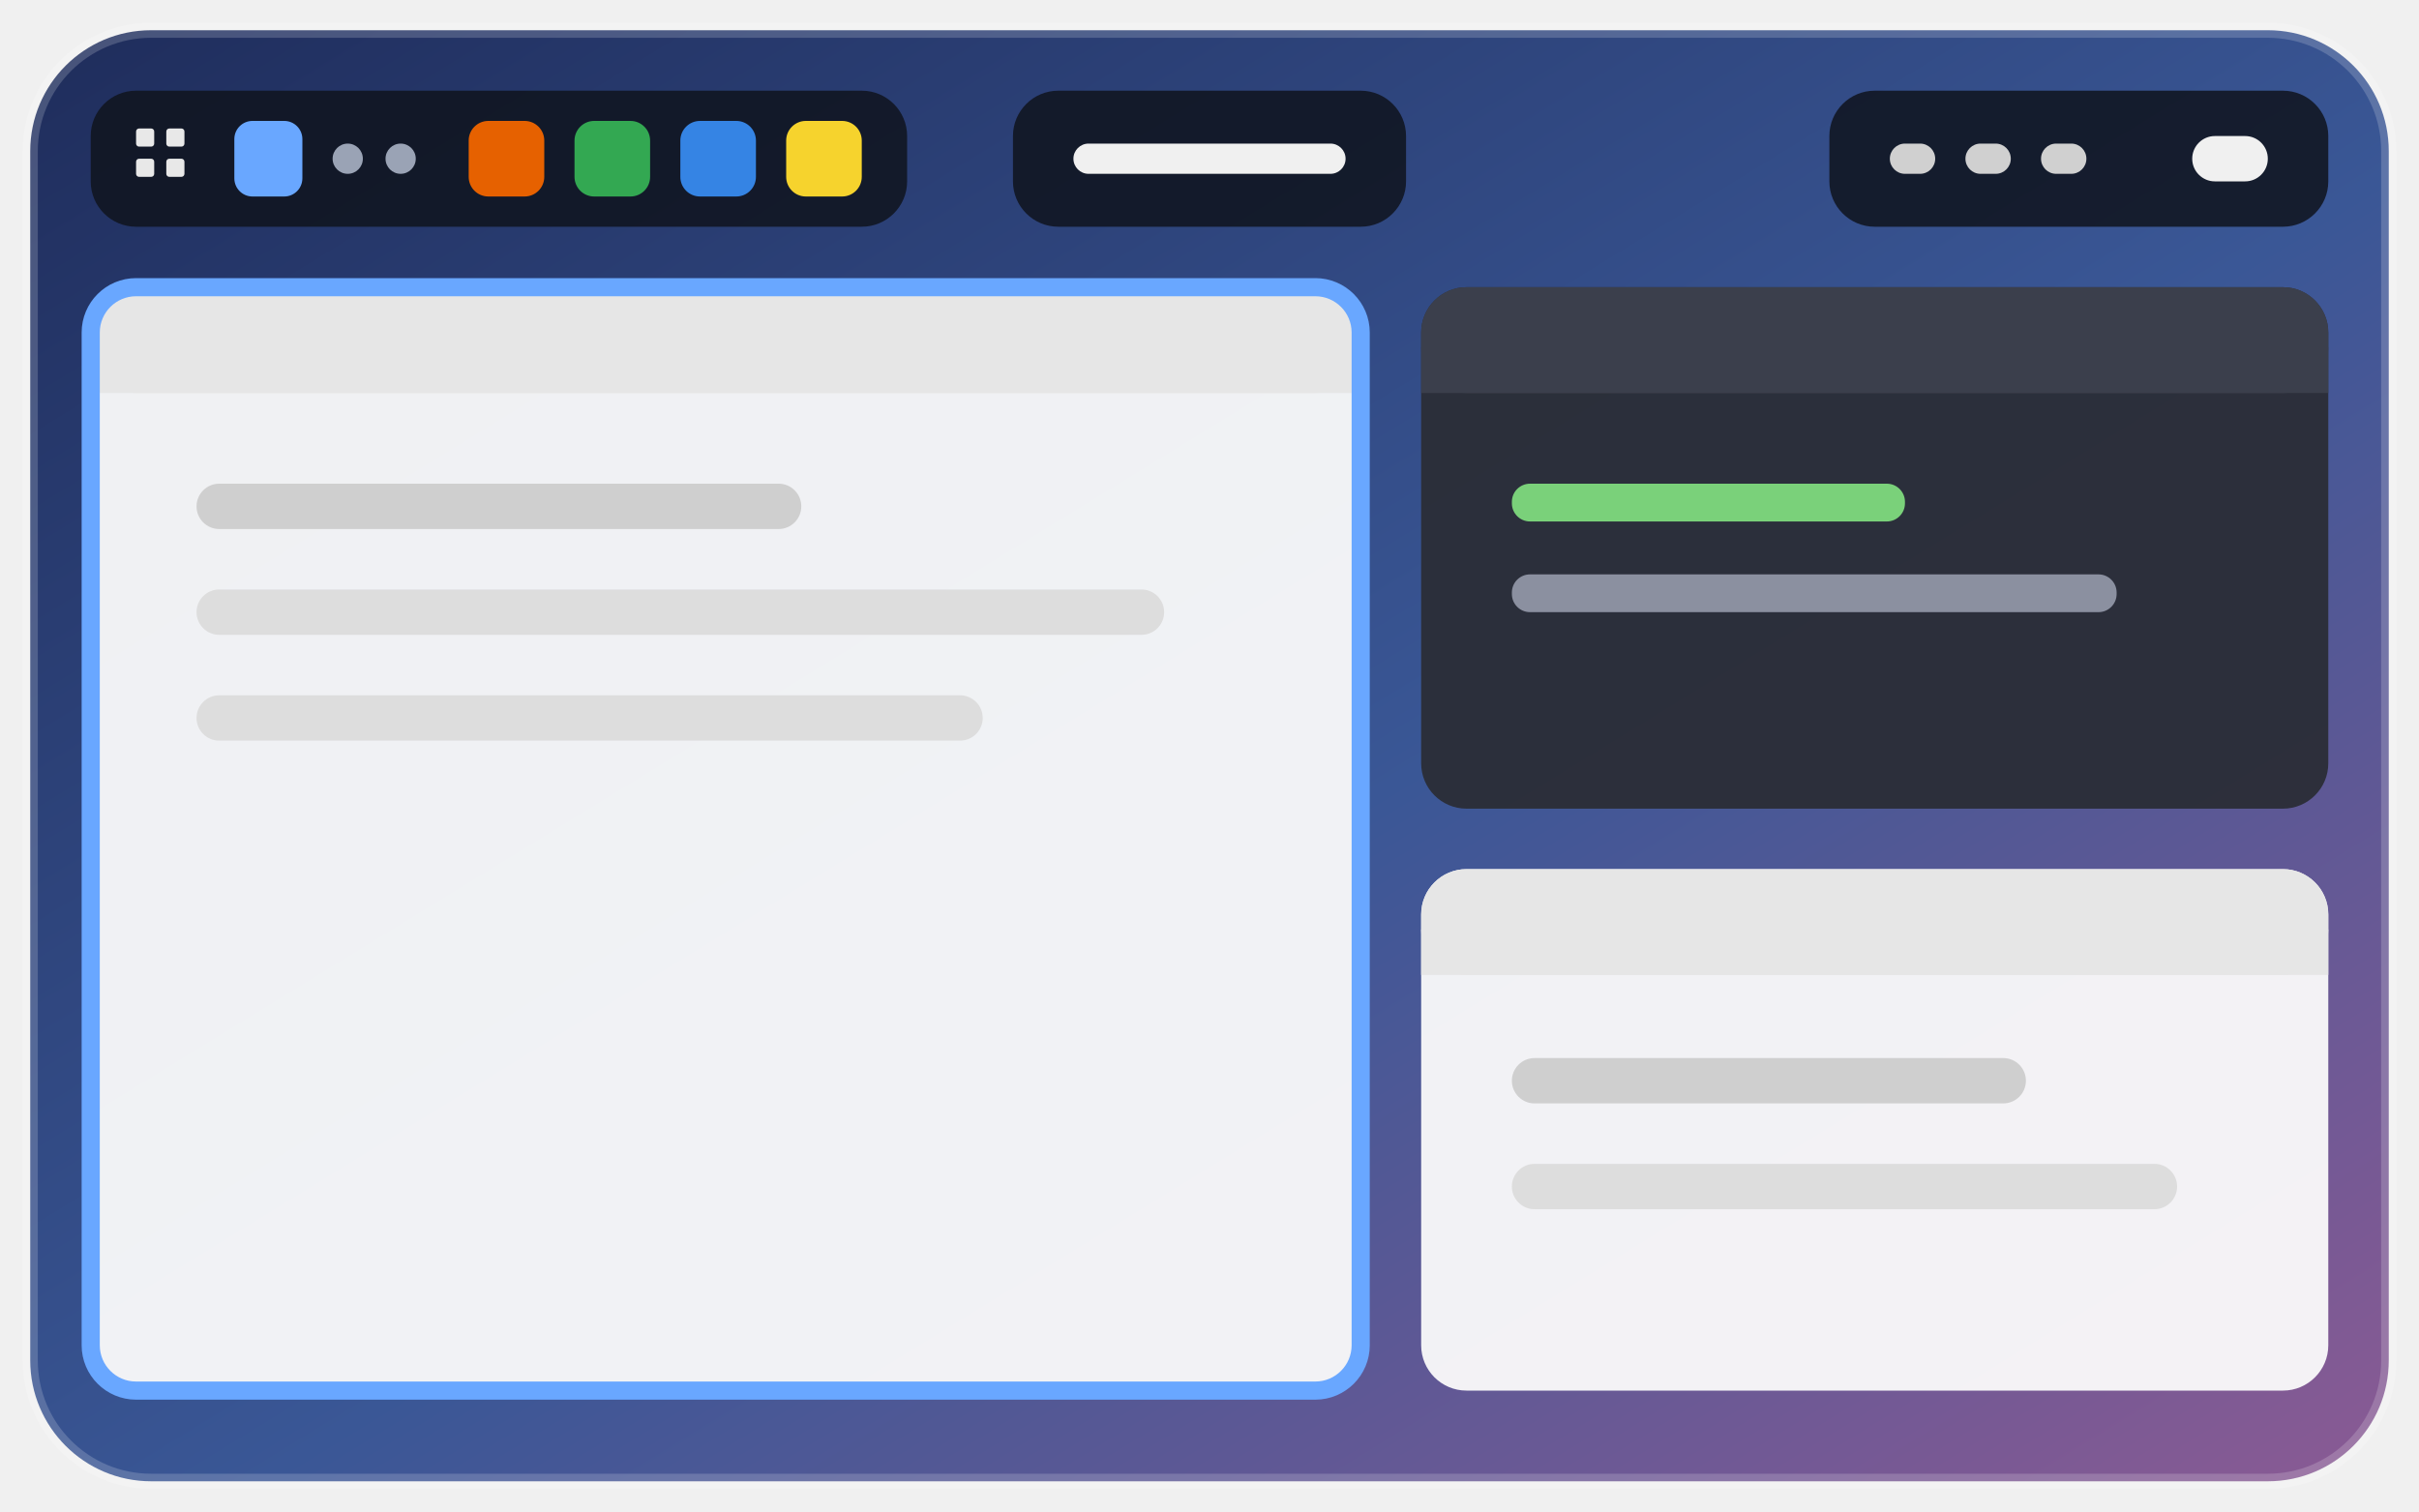
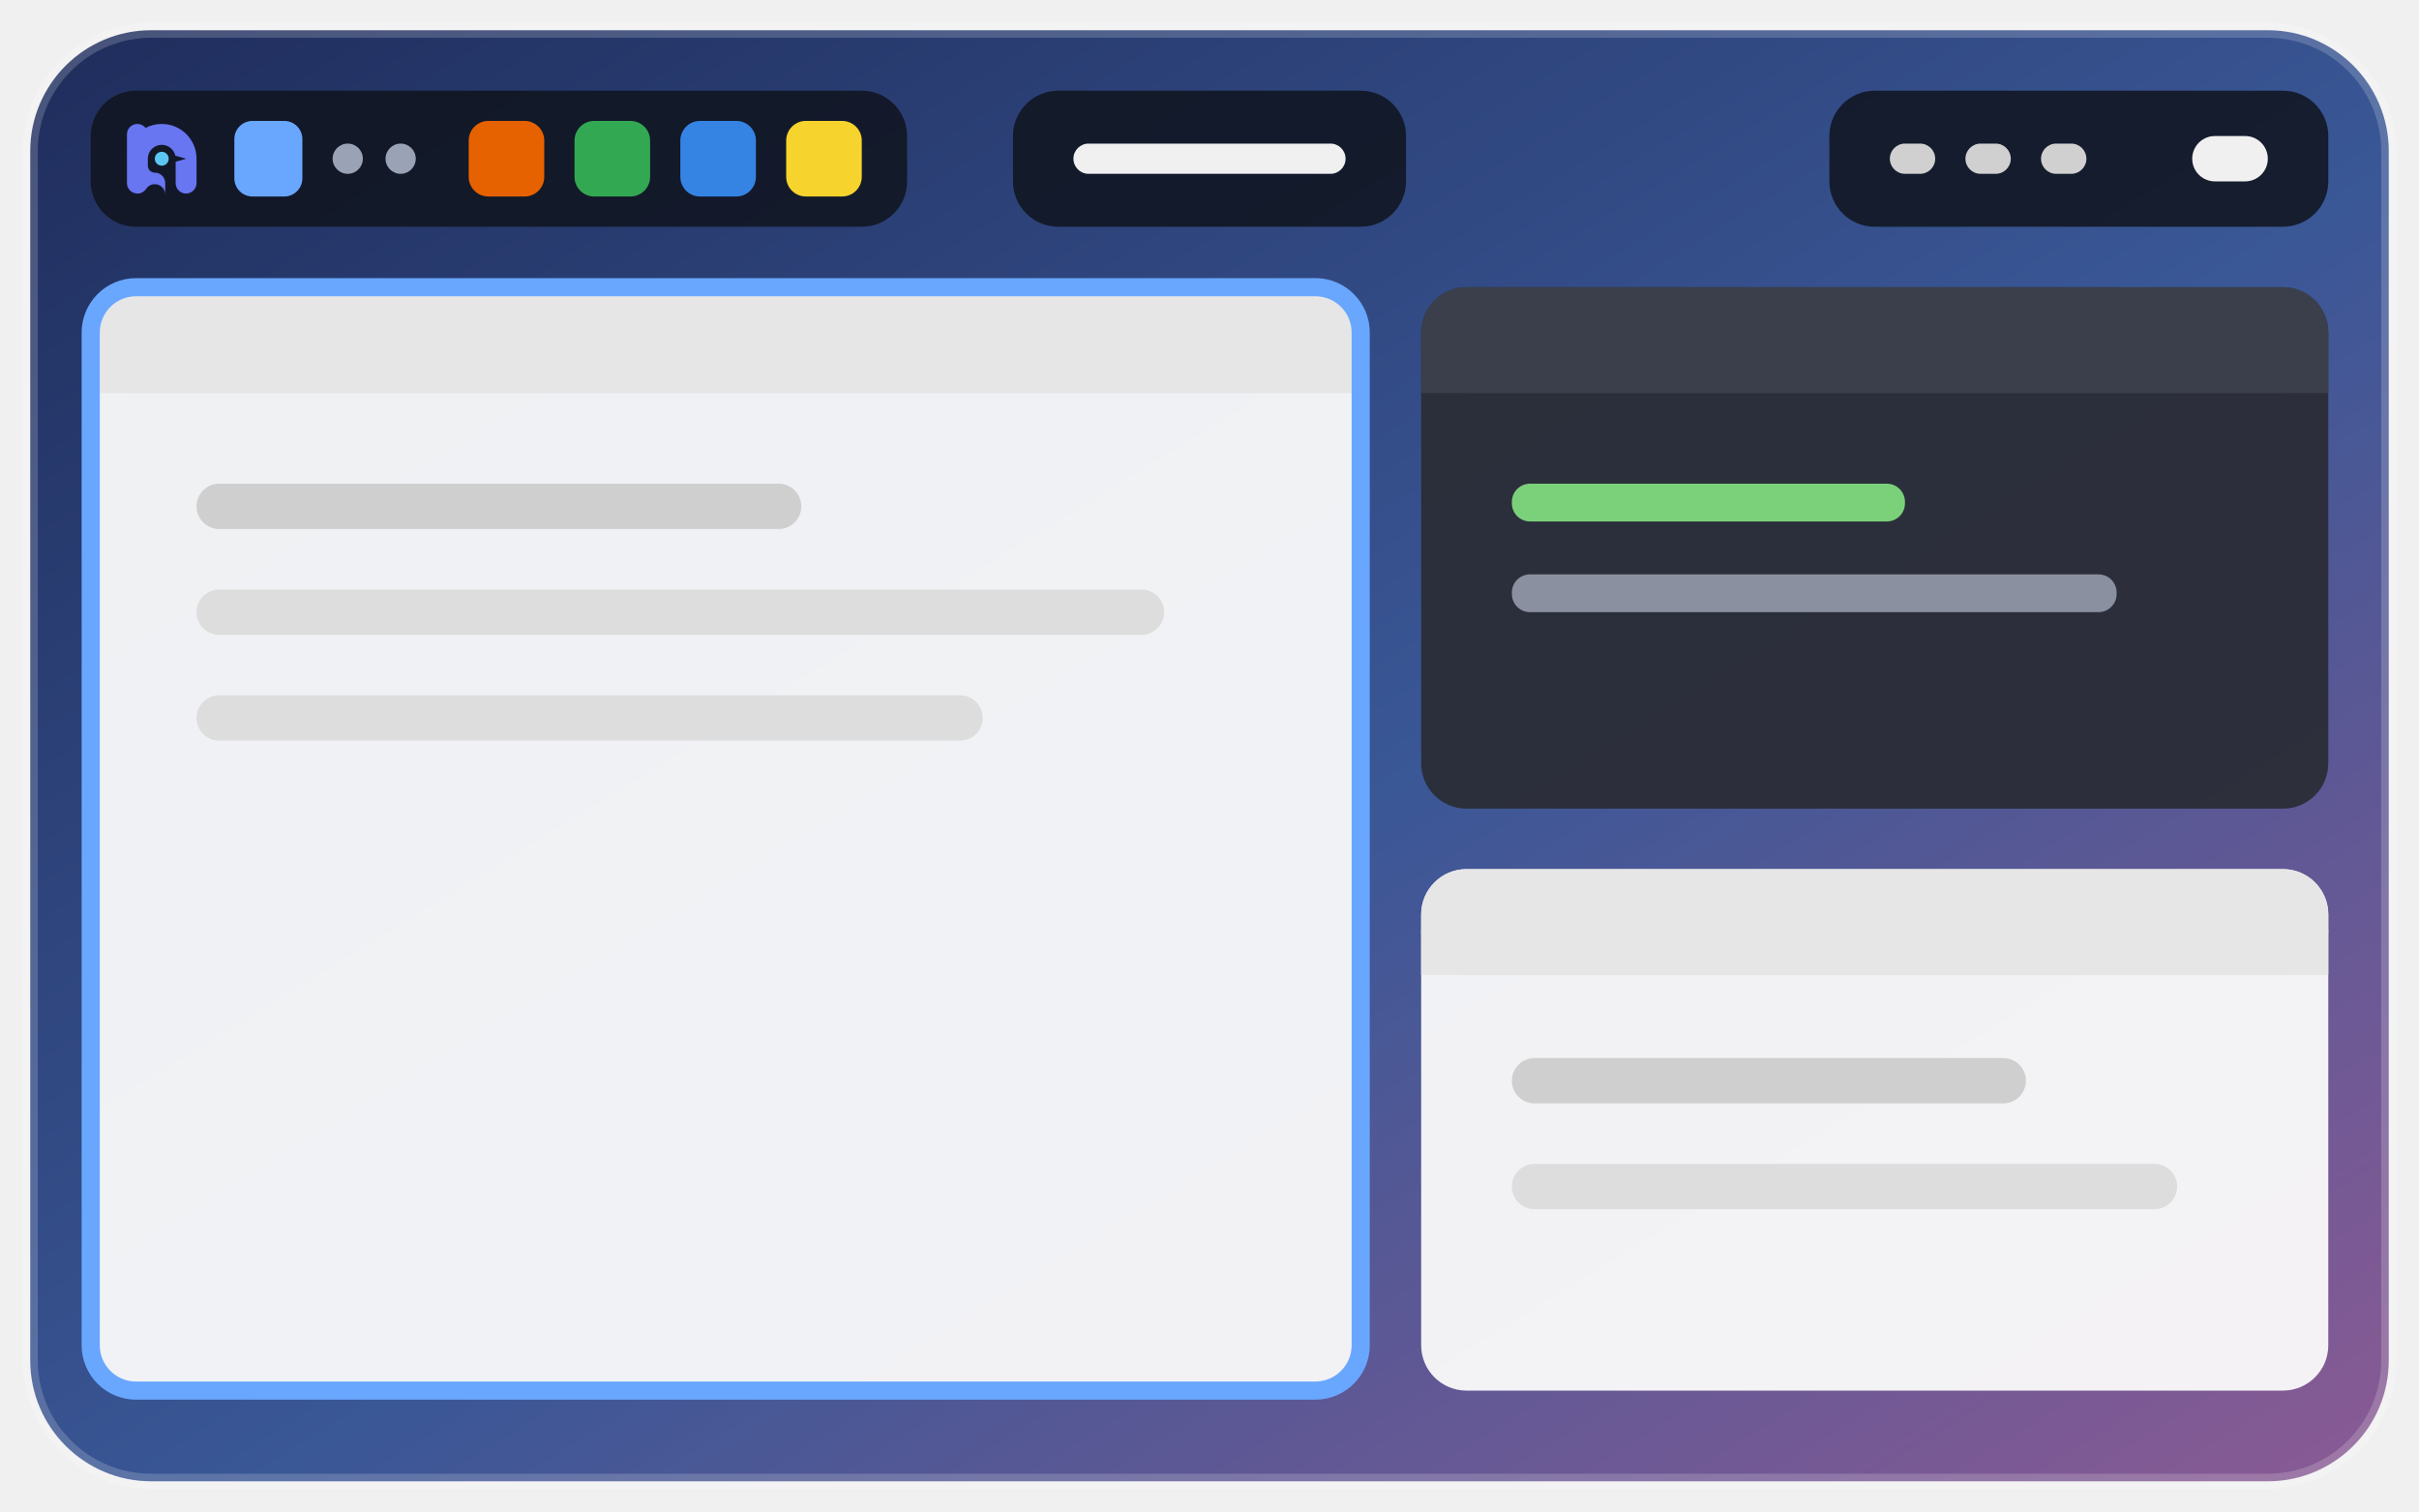
<svg xmlns="http://www.w3.org/2000/svg" width="160" height="100" viewBox="0 0 160 100">
  <defs>
    <linearGradient id="desk" x1="0" y1="0" x2="1" y2="1">
      <stop offset="0" stop-color="#1f2d5c" />
      <stop offset=".55" stop-color="#3a5796" />
      <stop offset="1" stop-color="#8a5a94" />
    </linearGradient>
    <clipPath id="screen">
      <rect x="2" y="2" width="156" height="96" rx="8" />
    </clipPath>
  </defs>
  <g clip-path="url(#screen)">
    <rect x="2" y="2" width="156" height="96" fill="url(#desk)" />
    <g fill="#10141f" fill-opacity=".86">
      <rect x="6" y="6" width="54" height="9" rx="3" />
      <rect x="67" y="6" width="26" height="9" rx="3" />
      <rect x="121" y="6" width="33" height="9" rx="3" />
    </g>
-     <g fill="#e8e8e8">
-       <rect x="9" y="8.5" width="1.2" height="1.2" rx=".2" />
-       <rect x="11" y="8.5" width="1.2" height="1.2" rx=".2" />
-       <rect x="9" y="10.5" width="1.2" height="1.2" rx=".2" />
-       <rect x="11" y="10.5" width="1.2" height="1.2" rx=".2" />
+     <g transform="translate(8.4 8.2) scale(0.0223)">
+       <path fill="#6876f2" d="m 206.252,103.193 v 72.235 c 0,0.04 0,0.092 -0.003,0.132 -0.066,17.037 -13.903,30.829 -30.955,30.829 h -4.017 c -15.2,-1.971 -26.941,-14.966 -26.941,-30.7 v -63.647 l 30.958,-8.846 -31.974,-9.135 c -4.156,-18.402 -20.603,-32.142 -40.261,-32.142 -22.798,0 -41.277,18.479 -41.277,41.277 v 20.639 c 0,11.398 9.241,20.639 20.639,20.639 17.097,0 30.958,13.862 30.958,30.958 v 34.312 c 0,-6.346 -1.909,-12.247 -5.186,-17.156 -5.549,-8.32 -15.02,-13.802 -25.772,-13.802 -10.159,0 -19.179,4.894 -24.823,12.455 -0.327,0.438 -0.644,0.888 -0.95,1.347 -0.346,0.516 -0.676,1.042 -0.988,1.581 -4.884,6.558 -12.308,11.117 -20.819,12.221 h -4.017 c -17.053,0 -30.888,-13.792 -30.955,-30.829 -0.002,-0.04 -0.002,-0.092 -0.002,-0.132 V 30.958 c -7e-4,-17.096 13.861,-30.958 30.957,-30.958 9.855,0 18.637,4.605 24.305,11.782 14.322,-7.525 30.629,-11.782 47.932,-11.782 56.991,0 103.193,46.202 103.193,103.193 z" />
+       <path fill="#5cc6f2" d="M 82.42,103.19 a 20.64,20.64 0 1 1 41.28,0 a 20.64,20.64 0 1 1 -41.28,0 Z" />
    </g>
    <rect x="15.5" y="8" width="4.5" height="5" rx="1.2" fill="#69a7ff" />
    <circle cx="23" cy="10.5" r="1" fill="#9aa3b5" />
    <circle cx="26.5" cy="10.5" r="1" fill="#9aa3b5" />
    <rect x="31" y="8" width="5" height="5" rx="1.3" fill="#e66100" />
    <rect x="38" y="8" width="5" height="5" rx="1.3" fill="#33a852" />
    <rect x="45" y="8" width="5" height="5" rx="1.3" fill="#3584e4" />
    <rect x="52" y="8" width="5" height="5" rx="1.3" fill="#f6d32d" />
    <rect x="71" y="9.5" width="18" height="2" rx="1" fill="#f0f0f0" />
    <rect x="125" y="9.5" width="3" height="2" rx="1" fill="#d0d0d0" />
    <rect x="130" y="9.5" width="3" height="2" rx="1" fill="#d0d0d0" />
    <rect x="135" y="9.5" width="3" height="2" rx="1" fill="#d0d0d0" />
    <rect x="145" y="9" width="5" height="3" rx="1.5" fill="#f0f0f0" />
    <g>
      <rect x="6" y="19" width="84" height="73" rx="3" fill="#fafafa" fill-opacity=".95" />
      <rect x="6" y="19" width="84" height="7" rx="3" fill="#e6e6e6" />
      <rect x="6" y="23" width="84" height="3" fill="#e6e6e6" />
      <rect x="13" y="32" width="40" height="3" rx="1.5" fill="#cfcfcf" />
      <rect x="13" y="39" width="64" height="3" rx="1.5" fill="#dddddd" />
      <rect x="13" y="46" width="52" height="3" rx="1.5" fill="#dddddd" />
      <rect x="94" y="19" width="60" height="34.5" rx="3" fill="#2b2e38" fill-opacity=".96" />
      <rect x="94" y="19" width="60" height="7" rx="3" fill="#3b3f4c" />
      <rect x="94" y="23" width="60" height="3" fill="#3b3f4c" />
      <rect x="100" y="32" width="26" height="2.5" rx="1.2" fill="#7ad17a" />
      <rect x="100" y="38" width="40" height="2.5" rx="1.2" fill="#8b90a0" />
      <rect x="94" y="57.5" width="60" height="34.5" rx="3" fill="#fafafa" fill-opacity=".95" />
      <rect x="94" y="57.5" width="60" height="7" rx="3" fill="#e6e6e6" />
      <rect x="94" y="61.5" width="60" height="3" fill="#e6e6e6" />
      <rect x="100" y="70" width="34" height="3" rx="1.5" fill="#cfcfcf" />
      <rect x="100" y="77" width="44" height="3" rx="1.5" fill="#dddddd" />
      <rect x="6" y="19" width="84" height="73" rx="3" fill="none" stroke="#69a7ff" stroke-width="1.2" />
    </g>
  </g>
  <rect x="2" y="2" width="156" height="96" rx="8" fill="none" stroke="#ffffff" stroke-opacity=".18" />
</svg>
